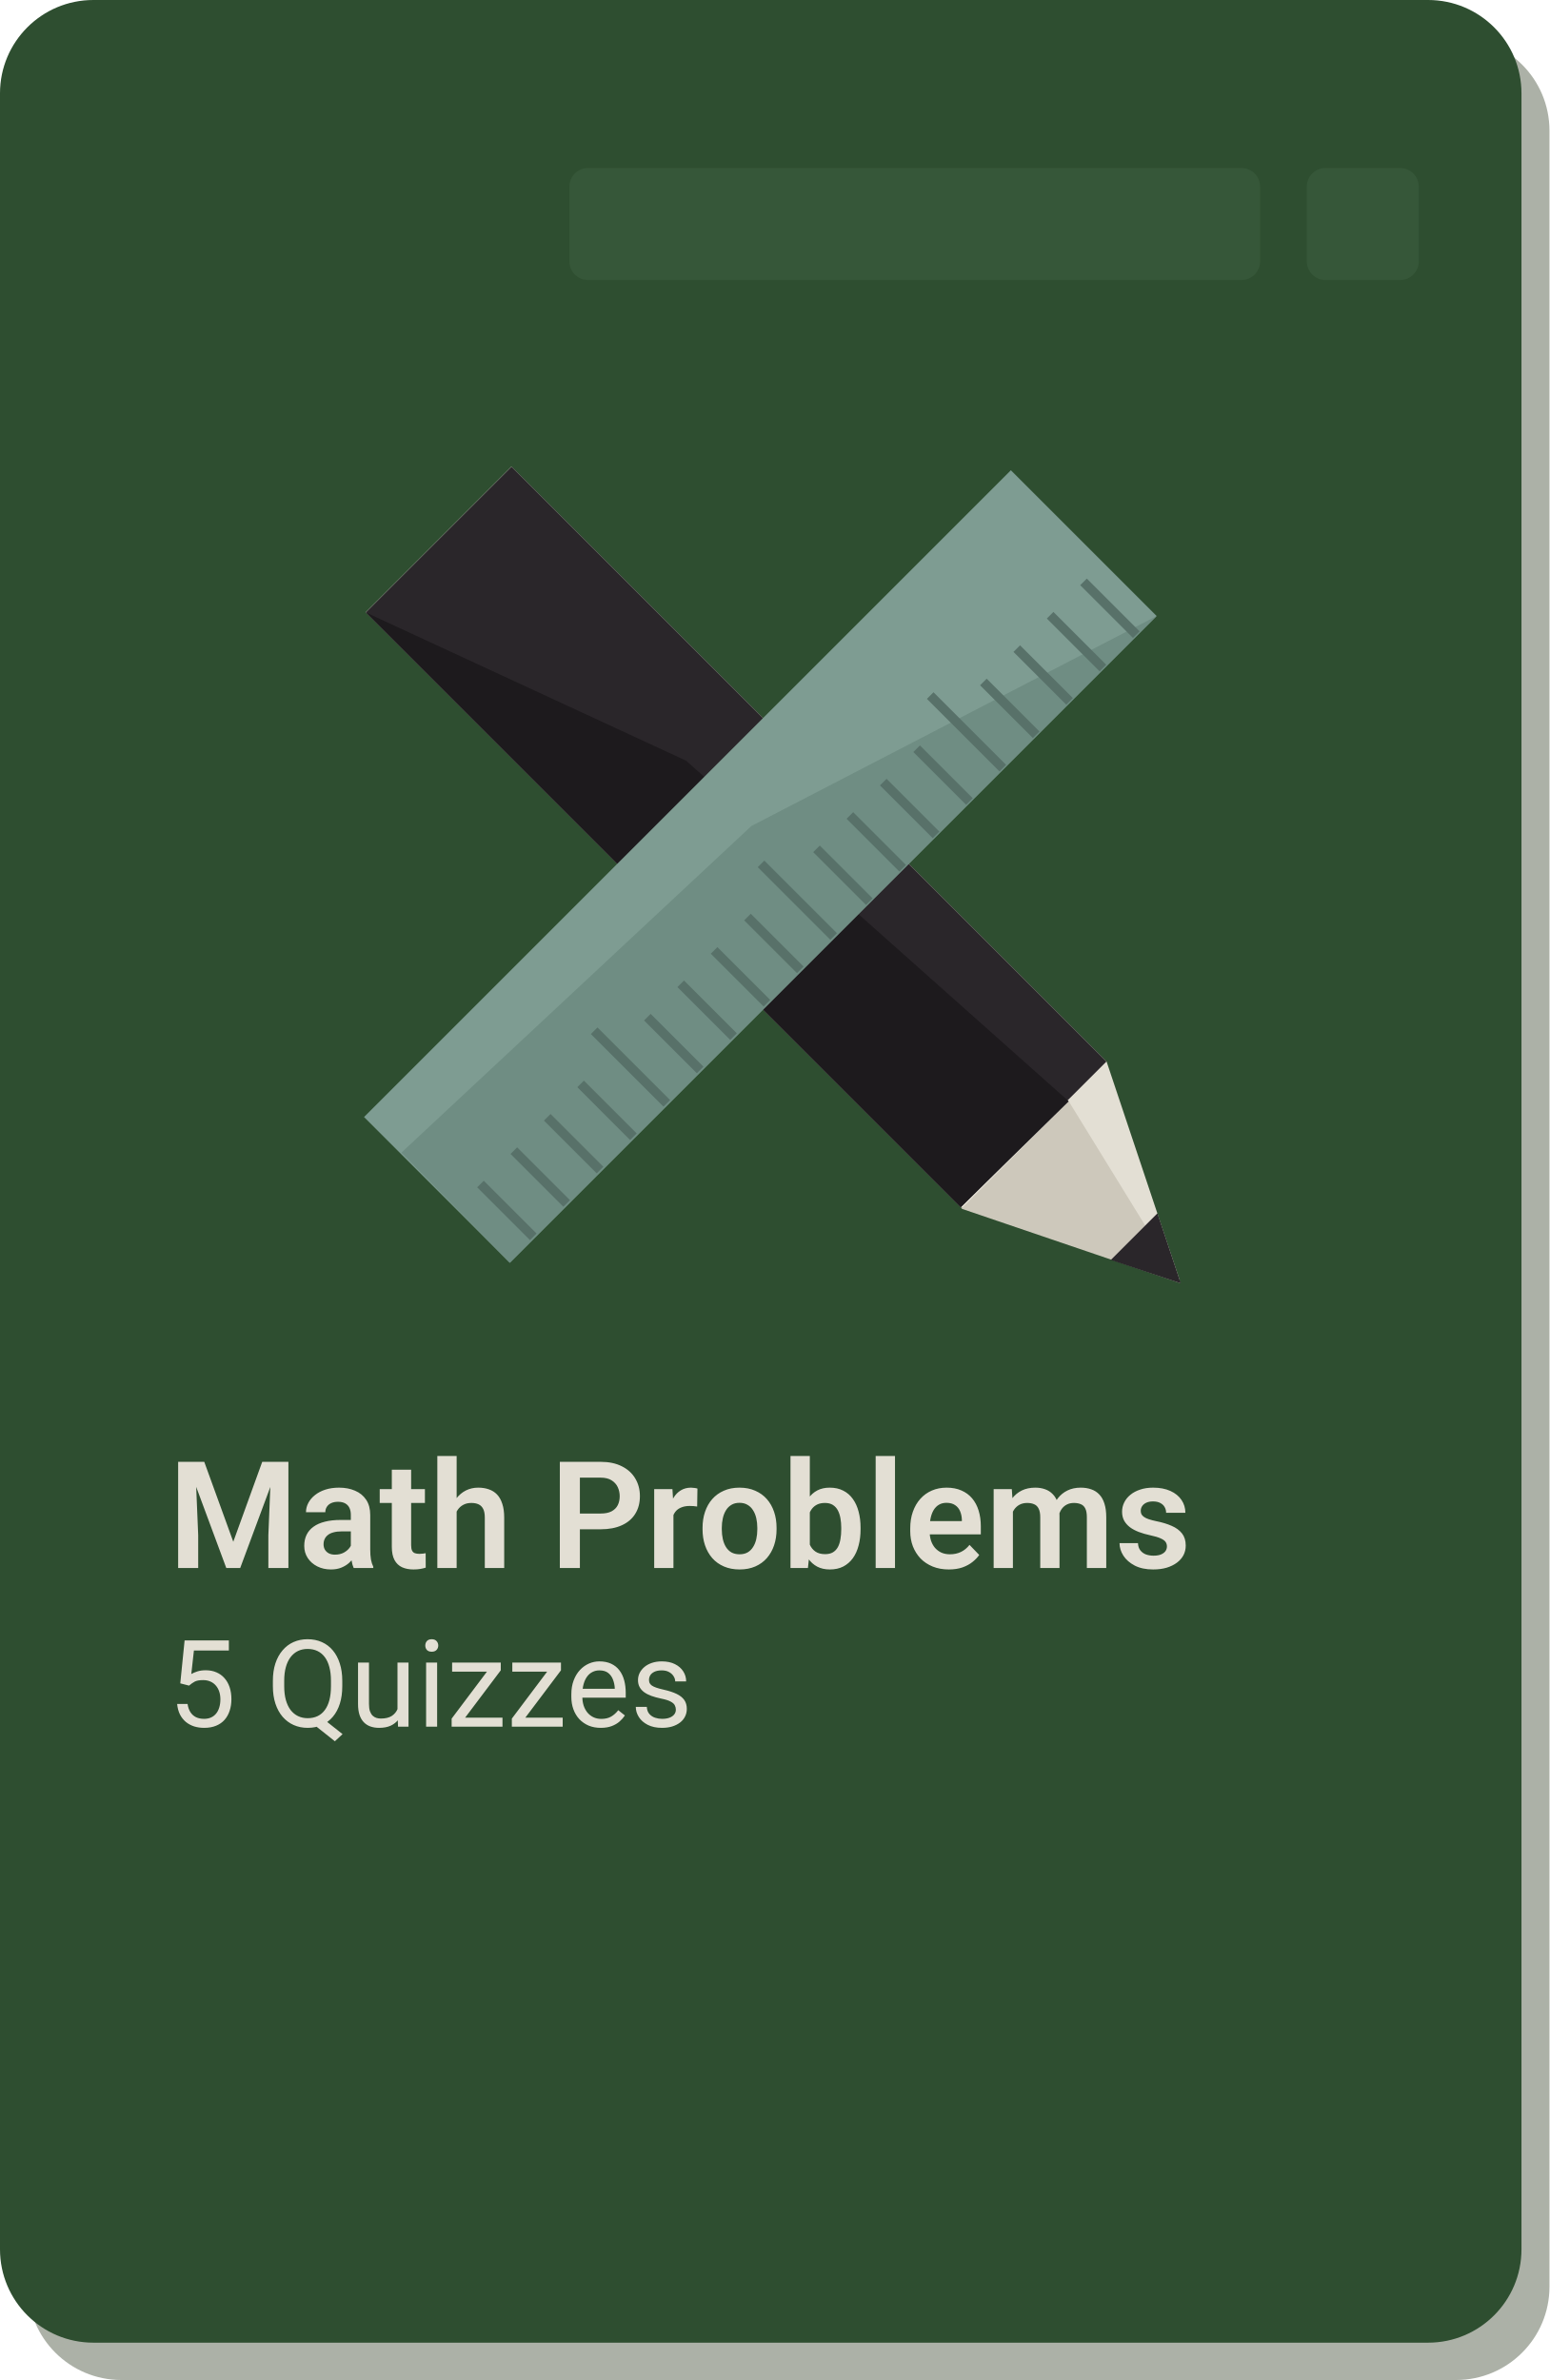
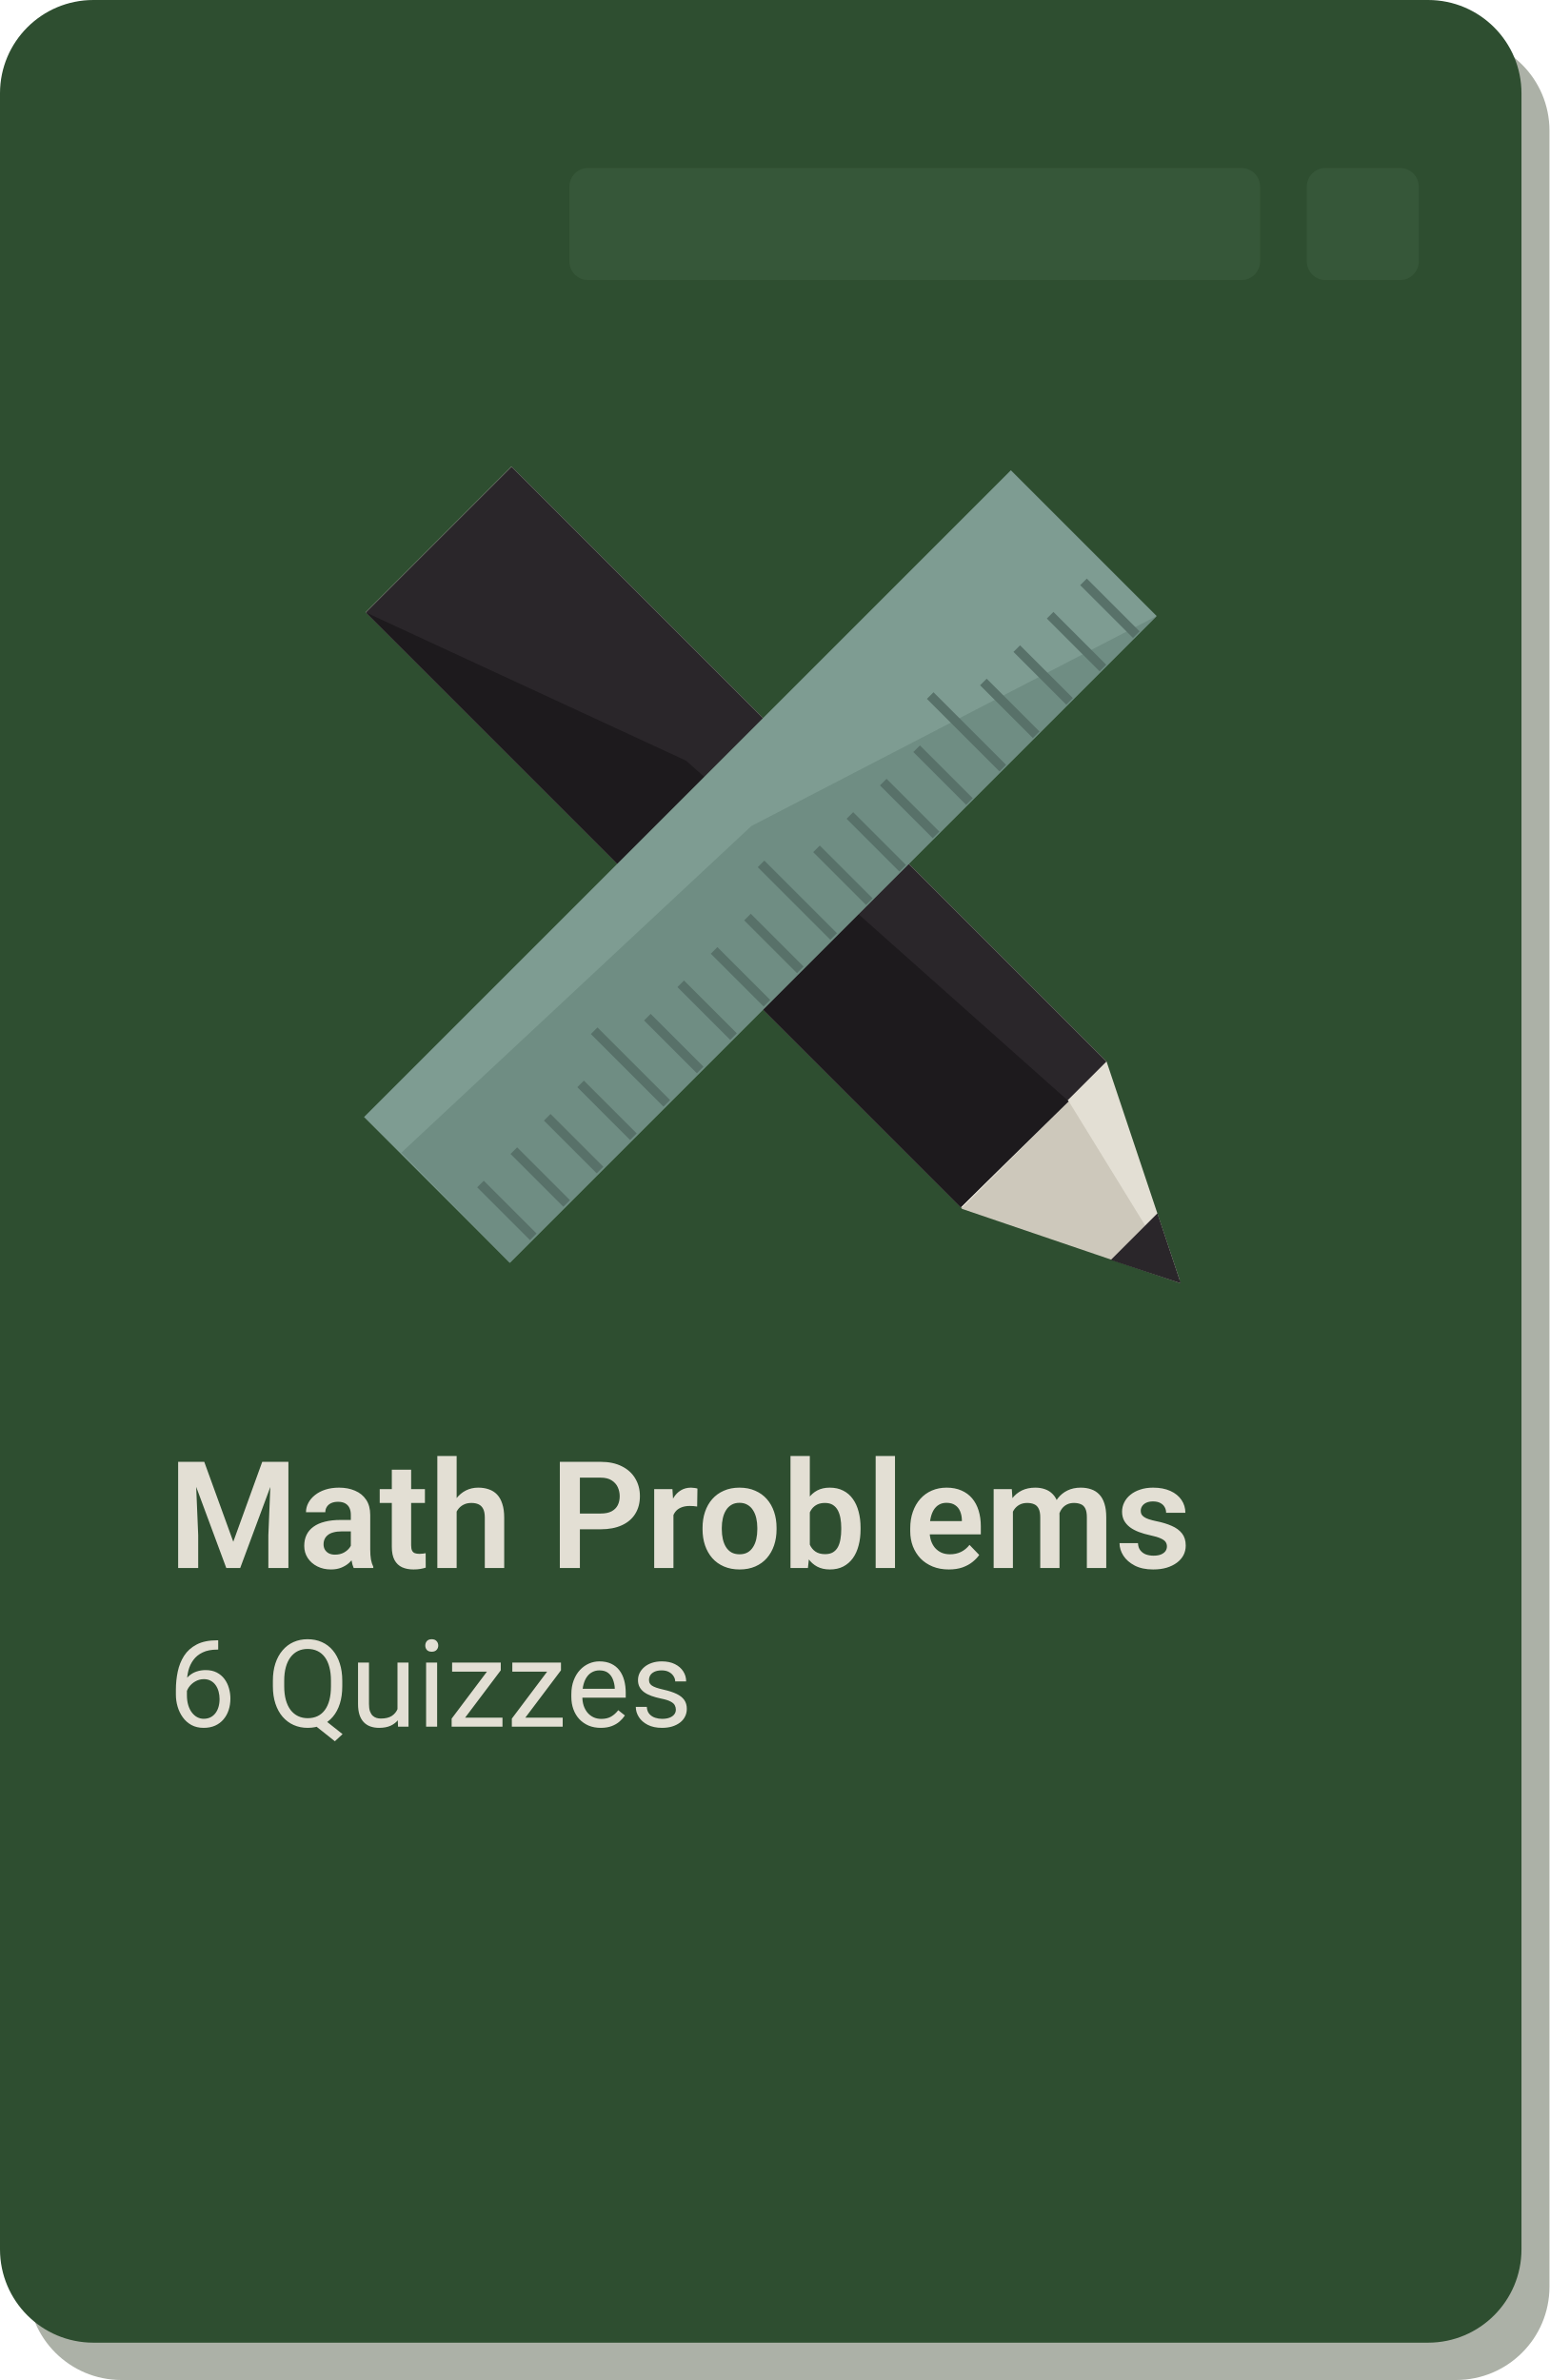
<svg xmlns="http://www.w3.org/2000/svg" width="166" height="255" viewBox="0 0 166 255" fill="none">
  <rect x="3" y="4" width="163" height="251" rx="10" fill="#ACB1A7" />
  <rect width="163" height="251" rx="10" fill="#2E4E30" />
  <rect x="61" y="18" width="74" height="12" rx="2" fill="#4C6D4E" fill-opacity="0.3" />
  <rect x="140" y="18" width="12" height="12" rx="2" fill="#4C6D4E" fill-opacity="0.3" />
  <path d="M39.178 65.605L54.794 49.989L118.555 113.75L126.404 137.216L102.939 129.367L39.178 65.605Z" fill="#E3DFD4" />
  <path d="M103 129.5L114.5 118L126.5 137.5L103 129.5Z" fill="#CDC8BB" />
  <path d="M119 135L124 130L126.5 137.5L119 135Z" fill="#2A262A" />
  <path d="M54.805 50L39.189 65.617L102.922 129.35L118.539 113.733L54.805 50Z" fill="#2A262A" />
  <path d="M73.5 81.5L39.189 65.617L102.922 129.35L114.5 118L73.5 81.5Z" fill="#1D1A1D" />
  <rect x="108.296" y="50.386" width="22.085" height="97.999" transform="rotate(45 108.296 50.386)" fill="#7E9C92" />
  <path d="M80.5 88.5L123.912 66.002L54.616 135.298L43 123.5L80.5 88.5Z" fill="#6F8D83" />
  <line x1="81.533" y1="92.559" x2="89.311" y2="100.337" stroke="#587169" />
  <line x1="80.079" y1="98.256" x2="85.736" y2="103.912" stroke="#587169" />
  <line x1="76.504" y1="101.831" x2="82.16" y2="107.488" stroke="#587169" />
  <line x1="72.928" y1="105.406" x2="78.585" y2="111.063" stroke="#587169" />
  <line x1="69.353" y1="108.982" x2="75.009" y2="114.639" stroke="#587169" />
  <line x1="63.656" y1="110.436" x2="71.434" y2="118.214" stroke="#587169" />
  <line x1="62.202" y1="116.133" x2="67.858" y2="121.79" stroke="#587169" />
  <line x1="58.626" y1="119.709" x2="64.283" y2="125.366" stroke="#587169" />
  <line x1="55.05" y1="123.284" x2="60.707" y2="128.941" stroke="#587169" />
  <line x1="51.475" y1="126.86" x2="57.132" y2="132.517" stroke="#587169" />
  <line x1="116.079" y1="62.343" x2="121.736" y2="68" stroke="#587169" />
  <line x1="112.504" y1="65.919" x2="118.16" y2="71.576" stroke="#587169" />
  <line x1="108.928" y1="69.494" x2="114.585" y2="75.151" stroke="#587169" />
  <line x1="105.353" y1="73.07" x2="111.009" y2="78.727" stroke="#587169" />
  <line x1="99.656" y1="74.524" x2="107.434" y2="82.302" stroke="#587169" />
  <line x1="98.201" y1="80.221" x2="103.858" y2="85.878" stroke="#587169" />
  <line x1="94.626" y1="83.796" x2="100.283" y2="89.453" stroke="#587169" />
  <line x1="91.05" y1="87.372" x2="96.707" y2="93.029" stroke="#587169" />
  <line x1="87.475" y1="90.948" x2="93.132" y2="96.604" stroke="#587169" />
  <path d="M20.023 156.625H21.883L24.992 165.188L28.094 156.625H29.961L25.734 168H24.242L20.023 156.625ZM19.086 156.625H20.906L21.234 164.492V168H19.086V156.625ZM29.07 156.625H30.898V168H28.75V164.492L29.07 156.625ZM37.586 166.203V162.305C37.586 162.018 37.536 161.771 37.438 161.562C37.339 161.354 37.188 161.193 36.984 161.078C36.781 160.964 36.523 160.906 36.211 160.906C35.935 160.906 35.693 160.953 35.484 161.047C35.281 161.141 35.125 161.273 35.016 161.445C34.906 161.612 34.852 161.805 34.852 162.023H32.781C32.781 161.674 32.865 161.344 33.031 161.031C33.198 160.714 33.435 160.432 33.742 160.188C34.055 159.938 34.427 159.742 34.859 159.602C35.297 159.461 35.786 159.391 36.328 159.391C36.969 159.391 37.539 159.5 38.039 159.719C38.544 159.932 38.94 160.255 39.227 160.688C39.518 161.12 39.664 161.664 39.664 162.32V166.008C39.664 166.43 39.69 166.792 39.742 167.094C39.8 167.391 39.883 167.648 39.992 167.867V168H37.891C37.792 167.786 37.716 167.516 37.664 167.188C37.612 166.854 37.586 166.526 37.586 166.203ZM37.875 162.852L37.891 164.078H36.586C36.263 164.078 35.979 164.112 35.734 164.18C35.49 164.242 35.289 164.336 35.133 164.461C34.977 164.581 34.859 164.727 34.781 164.898C34.703 165.065 34.664 165.255 34.664 165.469C34.664 165.677 34.711 165.865 34.805 166.031C34.904 166.198 35.044 166.331 35.227 166.43C35.414 166.523 35.633 166.57 35.883 166.57C36.247 166.57 36.565 166.497 36.836 166.352C37.107 166.201 37.318 166.018 37.469 165.805C37.62 165.591 37.7 165.388 37.711 165.195L38.305 166.086C38.232 166.299 38.122 166.526 37.977 166.766C37.831 167.005 37.643 167.229 37.414 167.438C37.185 167.646 36.909 167.818 36.586 167.953C36.263 168.089 35.888 168.156 35.461 168.156C34.914 168.156 34.425 168.047 33.992 167.828C33.56 167.609 33.219 167.31 32.969 166.93C32.719 166.549 32.594 166.117 32.594 165.633C32.594 165.185 32.677 164.789 32.844 164.445C33.01 164.102 33.258 163.812 33.586 163.578C33.914 163.339 34.32 163.159 34.805 163.039C35.294 162.914 35.854 162.852 36.484 162.852H37.875ZM45.523 159.547V161.031H40.68V159.547H45.523ZM41.977 157.469H44.047V165.562C44.047 165.812 44.081 166.005 44.148 166.141C44.216 166.276 44.318 166.367 44.453 166.414C44.589 166.461 44.75 166.484 44.938 166.484C45.073 166.484 45.198 166.477 45.312 166.461C45.427 166.445 45.523 166.43 45.602 166.414L45.609 167.961C45.438 168.018 45.242 168.065 45.023 168.102C44.81 168.138 44.568 168.156 44.297 168.156C43.833 168.156 43.427 168.078 43.078 167.922C42.729 167.76 42.458 167.503 42.266 167.148C42.073 166.789 41.977 166.315 41.977 165.727V157.469ZM48.922 156V168H46.852V156H48.922ZM48.594 163.469H47.984C47.984 162.88 48.062 162.339 48.219 161.844C48.375 161.349 48.596 160.919 48.883 160.555C49.169 160.185 49.51 159.898 49.906 159.695C50.307 159.492 50.75 159.391 51.234 159.391C51.651 159.391 52.029 159.451 52.367 159.57C52.711 159.685 53.005 159.87 53.25 160.125C53.495 160.38 53.682 160.714 53.812 161.125C53.948 161.531 54.016 162.026 54.016 162.609V168H51.938V162.594C51.938 162.203 51.88 161.896 51.766 161.672C51.651 161.443 51.487 161.279 51.273 161.18C51.065 161.081 50.807 161.031 50.5 161.031C50.167 161.031 49.88 161.096 49.641 161.227C49.401 161.352 49.203 161.526 49.047 161.75C48.896 161.974 48.781 162.232 48.703 162.523C48.63 162.815 48.594 163.13 48.594 163.469ZM64.352 163.852H61.422V162.164H64.352C64.831 162.164 65.219 162.086 65.516 161.93C65.818 161.768 66.039 161.549 66.18 161.273C66.32 160.992 66.391 160.672 66.391 160.312C66.391 159.964 66.32 159.638 66.18 159.336C66.039 159.034 65.818 158.789 65.516 158.602C65.219 158.414 64.831 158.32 64.352 158.32H62.125V168H59.977V156.625H64.352C65.237 156.625 65.992 156.784 66.617 157.102C67.247 157.414 67.727 157.849 68.055 158.406C68.388 158.958 68.555 159.589 68.555 160.297C68.555 161.031 68.388 161.664 68.055 162.195C67.727 162.727 67.247 163.135 66.617 163.422C65.992 163.708 65.237 163.852 64.352 163.852ZM72.148 161.273V168H70.086V159.547H72.039L72.148 161.273ZM74.719 159.492L74.688 161.414C74.573 161.393 74.443 161.378 74.297 161.367C74.156 161.357 74.023 161.352 73.898 161.352C73.581 161.352 73.302 161.396 73.062 161.484C72.823 161.568 72.622 161.69 72.461 161.852C72.305 162.013 72.185 162.211 72.102 162.445C72.018 162.674 71.971 162.935 71.961 163.227L71.516 163.172C71.516 162.635 71.57 162.138 71.68 161.68C71.789 161.221 71.948 160.82 72.156 160.477C72.365 160.133 72.625 159.867 72.938 159.68C73.255 159.487 73.62 159.391 74.031 159.391C74.146 159.391 74.268 159.401 74.398 159.422C74.534 159.438 74.641 159.461 74.719 159.492ZM75.266 163.859V163.695C75.266 163.076 75.354 162.505 75.531 161.984C75.708 161.458 75.966 161.003 76.305 160.617C76.643 160.232 77.057 159.932 77.547 159.719C78.037 159.5 78.594 159.391 79.219 159.391C79.854 159.391 80.417 159.5 80.906 159.719C81.401 159.932 81.818 160.232 82.156 160.617C82.495 161.003 82.753 161.458 82.93 161.984C83.107 162.505 83.195 163.076 83.195 163.695V163.859C83.195 164.474 83.107 165.044 82.93 165.57C82.753 166.091 82.495 166.547 82.156 166.938C81.818 167.323 81.404 167.622 80.914 167.836C80.424 168.049 79.865 168.156 79.234 168.156C78.609 168.156 78.049 168.049 77.555 167.836C77.06 167.622 76.643 167.323 76.305 166.938C75.966 166.547 75.708 166.091 75.531 165.57C75.354 165.044 75.266 164.474 75.266 163.859ZM77.328 163.695V163.859C77.328 164.229 77.365 164.576 77.438 164.898C77.51 165.221 77.622 165.505 77.773 165.75C77.924 165.995 78.12 166.188 78.359 166.328C78.604 166.464 78.896 166.531 79.234 166.531C79.568 166.531 79.854 166.464 80.094 166.328C80.333 166.188 80.529 165.995 80.68 165.75C80.836 165.505 80.951 165.221 81.023 164.898C81.096 164.576 81.133 164.229 81.133 163.859V163.695C81.133 163.331 81.096 162.99 81.023 162.672C80.951 162.349 80.836 162.065 80.68 161.82C80.529 161.57 80.331 161.375 80.086 161.234C79.846 161.089 79.557 161.016 79.219 161.016C78.885 161.016 78.599 161.089 78.359 161.234C78.12 161.375 77.924 161.57 77.773 161.82C77.622 162.065 77.51 162.349 77.438 162.672C77.365 162.99 77.328 163.331 77.328 163.695ZM84.688 156H86.758V166.133L86.555 168H84.688V156ZM92.195 163.688V163.852C92.195 164.482 92.125 165.06 91.984 165.586C91.849 166.112 91.643 166.568 91.367 166.953C91.091 167.333 90.747 167.63 90.336 167.844C89.93 168.052 89.453 168.156 88.906 168.156C88.385 168.156 87.932 168.055 87.547 167.852C87.167 167.648 86.846 167.362 86.586 166.992C86.326 166.617 86.117 166.177 85.961 165.672C85.805 165.161 85.688 164.604 85.609 164V163.555C85.688 162.945 85.805 162.388 85.961 161.883C86.117 161.378 86.326 160.938 86.586 160.562C86.846 160.188 87.167 159.898 87.547 159.695C87.927 159.492 88.375 159.391 88.891 159.391C89.443 159.391 89.924 159.497 90.336 159.711C90.753 159.919 91.096 160.216 91.367 160.602C91.643 160.982 91.849 161.435 91.984 161.961C92.125 162.482 92.195 163.057 92.195 163.688ZM90.125 163.852V163.688C90.125 163.328 90.096 162.99 90.039 162.672C89.982 162.349 89.888 162.065 89.758 161.82C89.628 161.576 89.451 161.383 89.227 161.242C89.003 161.102 88.721 161.031 88.383 161.031C88.06 161.031 87.784 161.086 87.555 161.195C87.331 161.305 87.143 161.456 86.992 161.648C86.846 161.841 86.732 162.068 86.648 162.328C86.57 162.589 86.518 162.87 86.492 163.172V164.391C86.529 164.792 86.615 165.154 86.75 165.477C86.885 165.794 87.086 166.047 87.352 166.234C87.622 166.422 87.971 166.516 88.398 166.516C88.732 166.516 89.01 166.451 89.234 166.32C89.458 166.185 89.635 165.997 89.766 165.758C89.896 165.513 89.987 165.229 90.039 164.906C90.096 164.583 90.125 164.232 90.125 163.852ZM95.883 156V168H93.812V156H95.883ZM101.648 168.156C101.008 168.156 100.432 168.052 99.922 167.844C99.412 167.635 98.977 167.346 98.617 166.977C98.263 166.602 97.99 166.167 97.797 165.672C97.609 165.172 97.516 164.635 97.516 164.062V163.75C97.516 163.099 97.609 162.508 97.797 161.977C97.984 161.44 98.25 160.979 98.594 160.594C98.938 160.208 99.349 159.911 99.828 159.703C100.307 159.495 100.836 159.391 101.414 159.391C102.013 159.391 102.542 159.492 103 159.695C103.458 159.893 103.841 160.174 104.148 160.539C104.456 160.904 104.688 161.341 104.844 161.852C105 162.357 105.078 162.917 105.078 163.531V164.398H98.453V162.977H103.047V162.82C103.036 162.492 102.974 162.193 102.859 161.922C102.745 161.646 102.568 161.427 102.328 161.266C102.089 161.099 101.779 161.016 101.398 161.016C101.091 161.016 100.823 161.083 100.594 161.219C100.37 161.349 100.182 161.536 100.031 161.781C99.885 162.021 99.776 162.307 99.703 162.641C99.63 162.974 99.594 163.344 99.594 163.75V164.062C99.594 164.417 99.641 164.745 99.734 165.047C99.833 165.349 99.977 165.612 100.164 165.836C100.357 166.055 100.586 166.227 100.852 166.352C101.122 166.471 101.43 166.531 101.773 166.531C102.206 166.531 102.596 166.448 102.945 166.281C103.299 166.109 103.607 165.857 103.867 165.523L104.906 166.602C104.729 166.862 104.49 167.112 104.188 167.352C103.891 167.591 103.531 167.786 103.109 167.938C102.688 168.083 102.201 168.156 101.648 168.156ZM108.516 161.281V168H106.453V159.547H108.398L108.516 161.281ZM108.211 163.469H107.578C107.578 162.88 107.648 162.339 107.789 161.844C107.935 161.349 108.148 160.919 108.43 160.555C108.711 160.185 109.057 159.898 109.469 159.695C109.885 159.492 110.367 159.391 110.914 159.391C111.294 159.391 111.643 159.448 111.961 159.562C112.279 159.672 112.552 159.846 112.781 160.086C113.016 160.32 113.195 160.628 113.32 161.008C113.445 161.383 113.508 161.833 113.508 162.359V168H111.445V162.57C111.445 162.174 111.388 161.865 111.273 161.641C111.164 161.417 111.005 161.26 110.797 161.172C110.589 161.078 110.339 161.031 110.047 161.031C109.724 161.031 109.445 161.096 109.211 161.227C108.982 161.352 108.792 161.526 108.641 161.75C108.495 161.974 108.385 162.232 108.312 162.523C108.245 162.815 108.211 163.13 108.211 163.469ZM113.352 163.086L112.5 163.242C112.505 162.711 112.578 162.214 112.719 161.75C112.859 161.281 113.065 160.872 113.336 160.523C113.612 160.169 113.953 159.893 114.359 159.695C114.771 159.492 115.245 159.391 115.781 159.391C116.198 159.391 116.573 159.451 116.906 159.57C117.245 159.685 117.534 159.87 117.773 160.125C118.013 160.375 118.195 160.701 118.32 161.102C118.451 161.503 118.516 161.992 118.516 162.57V168H116.438V162.562C116.438 162.151 116.38 161.836 116.266 161.617C116.156 161.398 115.997 161.247 115.789 161.164C115.581 161.076 115.336 161.031 115.055 161.031C114.768 161.031 114.518 161.086 114.305 161.195C114.096 161.299 113.919 161.445 113.773 161.633C113.633 161.82 113.526 162.039 113.453 162.289C113.385 162.534 113.352 162.799 113.352 163.086ZM125.016 165.688C125.016 165.51 124.969 165.352 124.875 165.211C124.781 165.07 124.604 164.943 124.344 164.828C124.089 164.708 123.714 164.596 123.219 164.492C122.781 164.398 122.378 164.281 122.008 164.141C121.638 164 121.32 163.831 121.055 163.633C120.789 163.43 120.581 163.193 120.43 162.922C120.284 162.646 120.211 162.328 120.211 161.969C120.211 161.62 120.286 161.292 120.438 160.984C120.589 160.672 120.807 160.398 121.094 160.164C121.38 159.924 121.729 159.737 122.141 159.602C122.552 159.461 123.016 159.391 123.531 159.391C124.25 159.391 124.867 159.508 125.383 159.742C125.904 159.977 126.302 160.299 126.578 160.711C126.854 161.117 126.992 161.576 126.992 162.086H124.93C124.93 161.862 124.878 161.659 124.773 161.477C124.674 161.294 124.521 161.148 124.312 161.039C124.104 160.924 123.841 160.867 123.523 160.867C123.237 160.867 122.995 160.914 122.797 161.008C122.604 161.102 122.458 161.224 122.359 161.375C122.26 161.526 122.211 161.693 122.211 161.875C122.211 162.01 122.237 162.133 122.289 162.242C122.346 162.346 122.438 162.443 122.562 162.531C122.688 162.62 122.857 162.701 123.07 162.773C123.289 162.846 123.557 162.917 123.875 162.984C124.505 163.109 125.055 163.276 125.523 163.484C125.997 163.688 126.367 163.958 126.633 164.297C126.898 164.635 127.031 165.068 127.031 165.594C127.031 165.969 126.951 166.312 126.789 166.625C126.628 166.932 126.393 167.201 126.086 167.43C125.779 167.659 125.411 167.839 124.984 167.969C124.557 168.094 124.076 168.156 123.539 168.156C122.763 168.156 122.107 168.018 121.57 167.742C121.034 167.461 120.628 167.107 120.352 166.68C120.076 166.247 119.938 165.799 119.938 165.336H121.914C121.93 165.664 122.018 165.927 122.18 166.125C122.341 166.323 122.544 166.466 122.789 166.555C123.039 166.638 123.302 166.68 123.578 166.68C123.891 166.68 124.154 166.638 124.367 166.555C124.581 166.466 124.742 166.349 124.852 166.203C124.961 166.052 125.016 165.88 125.016 165.688Z" fill="#E3DFD4" />
-   <path d="M20.253 180.601L19.314 180.36L19.777 175.758H24.519V176.843H20.774L20.495 179.357C20.664 179.26 20.878 179.169 21.136 179.084C21.398 178.999 21.699 178.957 22.037 178.957C22.465 178.957 22.848 179.031 23.186 179.179C23.525 179.323 23.812 179.53 24.049 179.801C24.291 180.072 24.475 180.398 24.602 180.779C24.729 181.16 24.792 181.585 24.792 182.055C24.792 182.499 24.731 182.907 24.608 183.28C24.489 183.652 24.31 183.978 24.068 184.257C23.827 184.532 23.523 184.746 23.154 184.898C22.79 185.051 22.361 185.127 21.866 185.127C21.493 185.127 21.14 185.076 20.806 184.975C20.476 184.869 20.179 184.71 19.917 184.499C19.659 184.283 19.447 184.016 19.282 183.699C19.121 183.377 19.02 183 18.977 182.569H20.095C20.145 182.916 20.247 183.208 20.399 183.445C20.552 183.682 20.751 183.862 20.996 183.984C21.246 184.103 21.536 184.162 21.866 184.162C22.145 184.162 22.393 184.113 22.608 184.016C22.824 183.919 23.006 183.779 23.154 183.597C23.302 183.415 23.415 183.195 23.491 182.937C23.571 182.679 23.611 182.389 23.611 182.067C23.611 181.775 23.571 181.505 23.491 181.255C23.41 181.005 23.29 180.787 23.129 180.601C22.972 180.415 22.78 180.271 22.551 180.169C22.323 180.064 22.06 180.011 21.764 180.011C21.371 180.011 21.072 180.064 20.869 180.169C20.67 180.275 20.465 180.419 20.253 180.601ZM34.352 183.94L36.7 185.8L35.875 186.562L33.565 184.727L34.352 183.94ZM36.669 180.087V180.671C36.669 181.365 36.582 181.987 36.408 182.537C36.235 183.087 35.985 183.555 35.659 183.94C35.333 184.325 34.942 184.619 34.485 184.822C34.032 185.025 33.524 185.127 32.961 185.127C32.416 185.127 31.914 185.025 31.457 184.822C31.004 184.619 30.611 184.325 30.276 183.94C29.946 183.555 29.69 183.087 29.508 182.537C29.326 181.987 29.235 181.365 29.235 180.671V180.087C29.235 179.393 29.324 178.773 29.502 178.227C29.684 177.677 29.94 177.209 30.27 176.824C30.6 176.435 30.991 176.139 31.444 175.936C31.901 175.732 32.403 175.631 32.949 175.631C33.512 175.631 34.022 175.732 34.478 175.936C34.935 176.139 35.327 176.435 35.653 176.824C35.979 177.209 36.228 177.677 36.402 178.227C36.58 178.773 36.669 179.393 36.669 180.087ZM35.456 180.671V180.074C35.456 179.524 35.399 179.037 35.285 178.614C35.175 178.191 35.012 177.836 34.796 177.548C34.58 177.26 34.318 177.042 34.009 176.894C33.7 176.746 33.346 176.672 32.949 176.672C32.572 176.672 32.229 176.746 31.92 176.894C31.616 177.042 31.353 177.26 31.133 177.548C30.913 177.836 30.744 178.191 30.625 178.614C30.507 179.037 30.448 179.524 30.448 180.074V180.671C30.448 181.225 30.507 181.716 30.625 182.144C30.744 182.567 30.913 182.924 31.133 183.216C31.358 183.504 31.624 183.722 31.933 183.87C32.242 184.018 32.585 184.092 32.961 184.092C33.359 184.092 33.713 184.018 34.022 183.87C34.33 183.722 34.591 183.504 34.802 183.216C35.018 182.924 35.181 182.567 35.291 182.144C35.401 181.716 35.456 181.225 35.456 180.671ZM42.584 183.413V178.132H43.765V185H42.642L42.584 183.413ZM42.807 181.966L43.295 181.953C43.295 182.41 43.247 182.833 43.149 183.223C43.056 183.608 42.904 183.942 42.692 184.226C42.481 184.509 42.204 184.731 41.861 184.892C41.518 185.049 41.101 185.127 40.61 185.127C40.276 185.127 39.969 185.078 39.69 184.981C39.415 184.884 39.178 184.733 38.979 184.53C38.78 184.327 38.626 184.063 38.516 183.737C38.41 183.411 38.357 183.02 38.357 182.562V178.132H39.531V182.575C39.531 182.884 39.565 183.14 39.633 183.343C39.705 183.542 39.8 183.701 39.919 183.819C40.041 183.934 40.177 184.014 40.325 184.061C40.477 184.107 40.634 184.13 40.794 184.13C41.294 184.13 41.69 184.035 41.981 183.845C42.273 183.65 42.483 183.39 42.61 183.064C42.741 182.734 42.807 182.368 42.807 181.966ZM46.831 178.132V185H45.65V178.132H46.831ZM45.562 176.31C45.562 176.12 45.619 175.959 45.733 175.828C45.851 175.696 46.025 175.631 46.253 175.631C46.478 175.631 46.649 175.696 46.768 175.828C46.89 175.959 46.952 176.12 46.952 176.31C46.952 176.492 46.89 176.649 46.768 176.78C46.649 176.907 46.478 176.97 46.253 176.97C46.025 176.97 45.851 176.907 45.733 176.78C45.619 176.649 45.562 176.492 45.562 176.31ZM53.833 184.035V185H48.837V184.035H53.833ZM53.648 178.963L49.103 185H48.386V184.137L52.899 178.132H53.648V178.963ZM53.128 178.132V179.103H48.437V178.132H53.128ZM60.282 184.035V185H55.286V184.035H60.282ZM60.098 178.963L55.553 185H54.835V184.137L59.349 178.132H60.098V178.963ZM59.577 178.132V179.103H54.886V178.132H59.577ZM64.363 185.127C63.885 185.127 63.451 185.047 63.062 184.886C62.677 184.721 62.345 184.49 62.065 184.194C61.79 183.898 61.579 183.546 61.431 183.14C61.283 182.734 61.209 182.29 61.209 181.807V181.541C61.209 180.982 61.291 180.485 61.456 180.049C61.621 179.609 61.845 179.236 62.129 178.932C62.412 178.627 62.734 178.396 63.094 178.24C63.453 178.083 63.826 178.005 64.211 178.005C64.702 178.005 65.125 178.09 65.481 178.259C65.84 178.428 66.134 178.665 66.363 178.97C66.591 179.27 66.761 179.626 66.871 180.036C66.981 180.442 67.036 180.887 67.036 181.369V181.896H61.907V180.938H65.861V180.849C65.844 180.544 65.781 180.248 65.671 179.96C65.565 179.672 65.396 179.435 65.163 179.249C64.93 179.063 64.613 178.97 64.211 178.97C63.944 178.97 63.699 179.027 63.475 179.141C63.25 179.251 63.058 179.416 62.897 179.636C62.736 179.856 62.611 180.125 62.523 180.442C62.434 180.76 62.389 181.126 62.389 181.541V181.807C62.389 182.133 62.434 182.44 62.523 182.728C62.616 183.011 62.749 183.261 62.922 183.477C63.1 183.692 63.314 183.862 63.563 183.984C63.817 184.107 64.105 184.168 64.427 184.168C64.841 184.168 65.193 184.084 65.481 183.915C65.768 183.745 66.02 183.519 66.236 183.235L66.947 183.8C66.799 184.025 66.61 184.238 66.382 184.441C66.153 184.645 65.872 184.81 65.538 184.937C65.207 185.063 64.816 185.127 64.363 185.127ZM72.406 183.178C72.406 183.009 72.368 182.852 72.291 182.708C72.22 182.56 72.069 182.427 71.841 182.309C71.617 182.186 71.278 182.08 70.825 181.991C70.444 181.911 70.099 181.816 69.79 181.706C69.486 181.596 69.226 181.462 69.01 181.306C68.798 181.149 68.635 180.965 68.521 180.753C68.407 180.542 68.35 180.294 68.35 180.011C68.35 179.74 68.409 179.484 68.527 179.243C68.65 179.001 68.822 178.788 69.041 178.602C69.266 178.415 69.534 178.269 69.848 178.164C70.161 178.058 70.51 178.005 70.895 178.005C71.445 178.005 71.915 178.102 72.304 178.297C72.694 178.492 72.992 178.752 73.199 179.078C73.407 179.399 73.51 179.757 73.51 180.15H72.336C72.336 179.96 72.279 179.776 72.165 179.598C72.055 179.416 71.892 179.266 71.676 179.147C71.464 179.029 71.204 178.97 70.895 178.97C70.569 178.97 70.305 179.021 70.102 179.122C69.903 179.219 69.757 179.344 69.664 179.497C69.575 179.649 69.53 179.81 69.53 179.979C69.53 180.106 69.551 180.22 69.594 180.322C69.64 180.419 69.721 180.51 69.835 180.595C69.949 180.675 70.11 180.751 70.317 180.823C70.525 180.895 70.789 180.967 71.111 181.039C71.674 181.166 72.137 181.318 72.501 181.496C72.865 181.674 73.136 181.892 73.314 182.15C73.491 182.408 73.58 182.721 73.58 183.089C73.58 183.39 73.517 183.665 73.39 183.915C73.267 184.164 73.087 184.38 72.85 184.562C72.617 184.74 72.338 184.879 72.012 184.981C71.691 185.078 71.329 185.127 70.927 185.127C70.322 185.127 69.81 185.019 69.391 184.803C68.972 184.587 68.654 184.308 68.439 183.965C68.223 183.623 68.115 183.261 68.115 182.88H69.295C69.312 183.201 69.405 183.458 69.575 183.648C69.744 183.834 69.951 183.967 70.197 184.048C70.442 184.124 70.686 184.162 70.927 184.162C71.248 184.162 71.517 184.12 71.733 184.035C71.953 183.951 72.12 183.834 72.234 183.686C72.349 183.538 72.406 183.369 72.406 183.178Z" fill="#E3DFD4" />
+   <path d="M23.275 175.745H23.377V176.742H23.275C22.653 176.742 22.132 176.843 21.713 177.046C21.294 177.245 20.962 177.514 20.717 177.853C20.471 178.187 20.294 178.563 20.184 178.982C20.078 179.401 20.025 179.827 20.025 180.258V181.617C20.025 182.027 20.074 182.391 20.171 182.708C20.268 183.022 20.401 183.286 20.571 183.502C20.74 183.718 20.93 183.881 21.142 183.991C21.358 184.101 21.582 184.156 21.815 184.156C22.086 184.156 22.327 184.105 22.539 184.003C22.75 183.898 22.928 183.752 23.072 183.565C23.22 183.375 23.332 183.151 23.408 182.893C23.484 182.634 23.523 182.351 23.523 182.042C23.523 181.767 23.489 181.502 23.421 181.249C23.353 180.99 23.25 180.762 23.11 180.563C22.97 180.36 22.795 180.201 22.583 180.087C22.376 179.968 22.128 179.909 21.84 179.909C21.515 179.909 21.21 179.99 20.926 180.15C20.647 180.307 20.416 180.514 20.234 180.772C20.057 181.026 19.955 181.304 19.93 181.604L19.308 181.598C19.367 181.124 19.477 180.72 19.638 180.385C19.803 180.047 20.006 179.772 20.247 179.56C20.492 179.344 20.765 179.188 21.066 179.09C21.371 178.989 21.692 178.938 22.031 178.938C22.492 178.938 22.89 179.025 23.224 179.198C23.558 179.372 23.834 179.604 24.049 179.896C24.265 180.184 24.424 180.51 24.525 180.874C24.631 181.234 24.684 181.604 24.684 181.985C24.684 182.421 24.623 182.829 24.5 183.21C24.377 183.591 24.193 183.925 23.948 184.213C23.706 184.501 23.408 184.725 23.053 184.886C22.697 185.047 22.285 185.127 21.815 185.127C21.316 185.127 20.88 185.025 20.507 184.822C20.135 184.615 19.826 184.34 19.581 183.997C19.335 183.654 19.151 183.273 19.028 182.854C18.906 182.436 18.844 182.01 18.844 181.579V181.026C18.844 180.375 18.91 179.736 19.041 179.109C19.172 178.483 19.399 177.916 19.72 177.408C20.046 176.9 20.497 176.496 21.072 176.196C21.648 175.895 22.382 175.745 23.275 175.745ZM34.352 183.94L36.7 185.8L35.875 186.562L33.565 184.727L34.352 183.94ZM36.669 180.087V180.671C36.669 181.365 36.582 181.987 36.408 182.537C36.235 183.087 35.985 183.555 35.659 183.94C35.333 184.325 34.942 184.619 34.485 184.822C34.032 185.025 33.524 185.127 32.961 185.127C32.416 185.127 31.914 185.025 31.457 184.822C31.004 184.619 30.611 184.325 30.276 183.94C29.946 183.555 29.69 183.087 29.508 182.537C29.326 181.987 29.235 181.365 29.235 180.671V180.087C29.235 179.393 29.324 178.773 29.502 178.227C29.684 177.677 29.94 177.209 30.27 176.824C30.6 176.435 30.991 176.139 31.444 175.936C31.901 175.732 32.403 175.631 32.949 175.631C33.512 175.631 34.022 175.732 34.478 175.936C34.935 176.139 35.327 176.435 35.653 176.824C35.979 177.209 36.228 177.677 36.402 178.227C36.58 178.773 36.669 179.393 36.669 180.087ZM35.456 180.671V180.074C35.456 179.524 35.399 179.037 35.285 178.614C35.175 178.191 35.012 177.836 34.796 177.548C34.58 177.26 34.318 177.042 34.009 176.894C33.7 176.746 33.346 176.672 32.949 176.672C32.572 176.672 32.229 176.746 31.92 176.894C31.616 177.042 31.353 177.26 31.133 177.548C30.913 177.836 30.744 178.191 30.625 178.614C30.507 179.037 30.448 179.524 30.448 180.074V180.671C30.448 181.225 30.507 181.716 30.625 182.144C30.744 182.567 30.913 182.924 31.133 183.216C31.358 183.504 31.624 183.722 31.933 183.87C32.242 184.018 32.585 184.092 32.961 184.092C33.359 184.092 33.713 184.018 34.022 183.87C34.33 183.722 34.591 183.504 34.802 183.216C35.018 182.924 35.181 182.567 35.291 182.144C35.401 181.716 35.456 181.225 35.456 180.671ZM42.584 183.413V178.132H43.765V185H42.642L42.584 183.413ZM42.807 181.966L43.295 181.953C43.295 182.41 43.247 182.833 43.149 183.223C43.056 183.608 42.904 183.942 42.692 184.226C42.481 184.509 42.204 184.731 41.861 184.892C41.518 185.049 41.101 185.127 40.61 185.127C40.276 185.127 39.969 185.078 39.69 184.981C39.415 184.884 39.178 184.733 38.979 184.53C38.78 184.327 38.626 184.063 38.516 183.737C38.41 183.411 38.357 183.02 38.357 182.562V178.132H39.531V182.575C39.531 182.884 39.565 183.14 39.633 183.343C39.705 183.542 39.8 183.701 39.919 183.819C40.041 183.934 40.177 184.014 40.325 184.061C40.477 184.107 40.634 184.13 40.794 184.13C41.294 184.13 41.69 184.035 41.981 183.845C42.273 183.65 42.483 183.39 42.61 183.064C42.741 182.734 42.807 182.368 42.807 181.966ZM46.831 178.132V185H45.65V178.132H46.831ZM45.562 176.31C45.562 176.12 45.619 175.959 45.733 175.828C45.851 175.696 46.025 175.631 46.253 175.631C46.478 175.631 46.649 175.696 46.768 175.828C46.89 175.959 46.952 176.12 46.952 176.31C46.952 176.492 46.89 176.649 46.768 176.78C46.649 176.907 46.478 176.97 46.253 176.97C46.025 176.97 45.851 176.907 45.733 176.78C45.619 176.649 45.562 176.492 45.562 176.31ZM53.833 184.035V185H48.837V184.035H53.833ZM53.648 178.963L49.103 185H48.386V184.137L52.899 178.132H53.648V178.963ZM53.128 178.132V179.103H48.437V178.132H53.128ZM60.282 184.035V185H55.286V184.035H60.282ZM60.098 178.963L55.553 185H54.835V184.137L59.349 178.132H60.098V178.963ZM59.577 178.132V179.103H54.886V178.132H59.577ZM64.363 185.127C63.885 185.127 63.451 185.047 63.062 184.886C62.677 184.721 62.345 184.49 62.065 184.194C61.79 183.898 61.579 183.546 61.431 183.14C61.283 182.734 61.209 182.29 61.209 181.807V181.541C61.209 180.982 61.291 180.485 61.456 180.049C61.621 179.609 61.845 179.236 62.129 178.932C62.412 178.627 62.734 178.396 63.094 178.24C63.453 178.083 63.826 178.005 64.211 178.005C64.702 178.005 65.125 178.09 65.481 178.259C65.84 178.428 66.134 178.665 66.363 178.97C66.591 179.27 66.761 179.626 66.871 180.036C66.981 180.442 67.036 180.887 67.036 181.369V181.896H61.907V180.938H65.861V180.849C65.844 180.544 65.781 180.248 65.671 179.96C65.565 179.672 65.396 179.435 65.163 179.249C64.93 179.063 64.613 178.97 64.211 178.97C63.944 178.97 63.699 179.027 63.475 179.141C63.25 179.251 63.058 179.416 62.897 179.636C62.736 179.856 62.611 180.125 62.523 180.442C62.434 180.76 62.389 181.126 62.389 181.541V181.807C62.389 182.133 62.434 182.44 62.523 182.728C62.616 183.011 62.749 183.261 62.922 183.477C63.1 183.692 63.314 183.862 63.563 183.984C63.817 184.107 64.105 184.168 64.427 184.168C64.841 184.168 65.193 184.084 65.481 183.915C65.768 183.745 66.02 183.519 66.236 183.235L66.947 183.8C66.799 184.025 66.61 184.238 66.382 184.441C66.153 184.645 65.872 184.81 65.538 184.937C65.207 185.063 64.816 185.127 64.363 185.127ZM72.406 183.178C72.406 183.009 72.368 182.852 72.291 182.708C72.22 182.56 72.069 182.427 71.841 182.309C71.617 182.186 71.278 182.08 70.825 181.991C70.444 181.911 70.099 181.816 69.79 181.706C69.486 181.596 69.226 181.462 69.01 181.306C68.798 181.149 68.635 180.965 68.521 180.753C68.407 180.542 68.35 180.294 68.35 180.011C68.35 179.74 68.409 179.484 68.527 179.243C68.65 179.001 68.822 178.788 69.041 178.602C69.266 178.415 69.534 178.269 69.848 178.164C70.161 178.058 70.51 178.005 70.895 178.005C71.445 178.005 71.915 178.102 72.304 178.297C72.694 178.492 72.992 178.752 73.199 179.078C73.407 179.399 73.51 179.757 73.51 180.15H72.336C72.336 179.96 72.279 179.776 72.165 179.598C72.055 179.416 71.892 179.266 71.676 179.147C71.464 179.029 71.204 178.97 70.895 178.97C70.569 178.97 70.305 179.021 70.102 179.122C69.903 179.219 69.757 179.344 69.664 179.497C69.575 179.649 69.53 179.81 69.53 179.979C69.53 180.106 69.551 180.22 69.594 180.322C69.64 180.419 69.721 180.51 69.835 180.595C69.949 180.675 70.11 180.751 70.317 180.823C70.525 180.895 70.789 180.967 71.111 181.039C71.674 181.166 72.137 181.318 72.501 181.496C72.865 181.674 73.136 181.892 73.314 182.15C73.491 182.408 73.58 182.721 73.58 183.089C73.58 183.39 73.517 183.665 73.39 183.915C73.267 184.164 73.087 184.38 72.85 184.562C72.617 184.74 72.338 184.879 72.012 184.981C71.691 185.078 71.329 185.127 70.927 185.127C70.322 185.127 69.81 185.019 69.391 184.803C68.972 184.587 68.654 184.308 68.439 183.965C68.223 183.623 68.115 183.261 68.115 182.88H69.295C69.312 183.201 69.405 183.458 69.575 183.648C69.744 183.834 69.951 183.967 70.197 184.048C70.442 184.124 70.686 184.162 70.927 184.162C71.248 184.162 71.517 184.12 71.733 184.035C71.953 183.951 72.12 183.834 72.234 183.686C72.349 183.538 72.406 183.369 72.406 183.178Z" fill="#E3DFD4" />
</svg>
